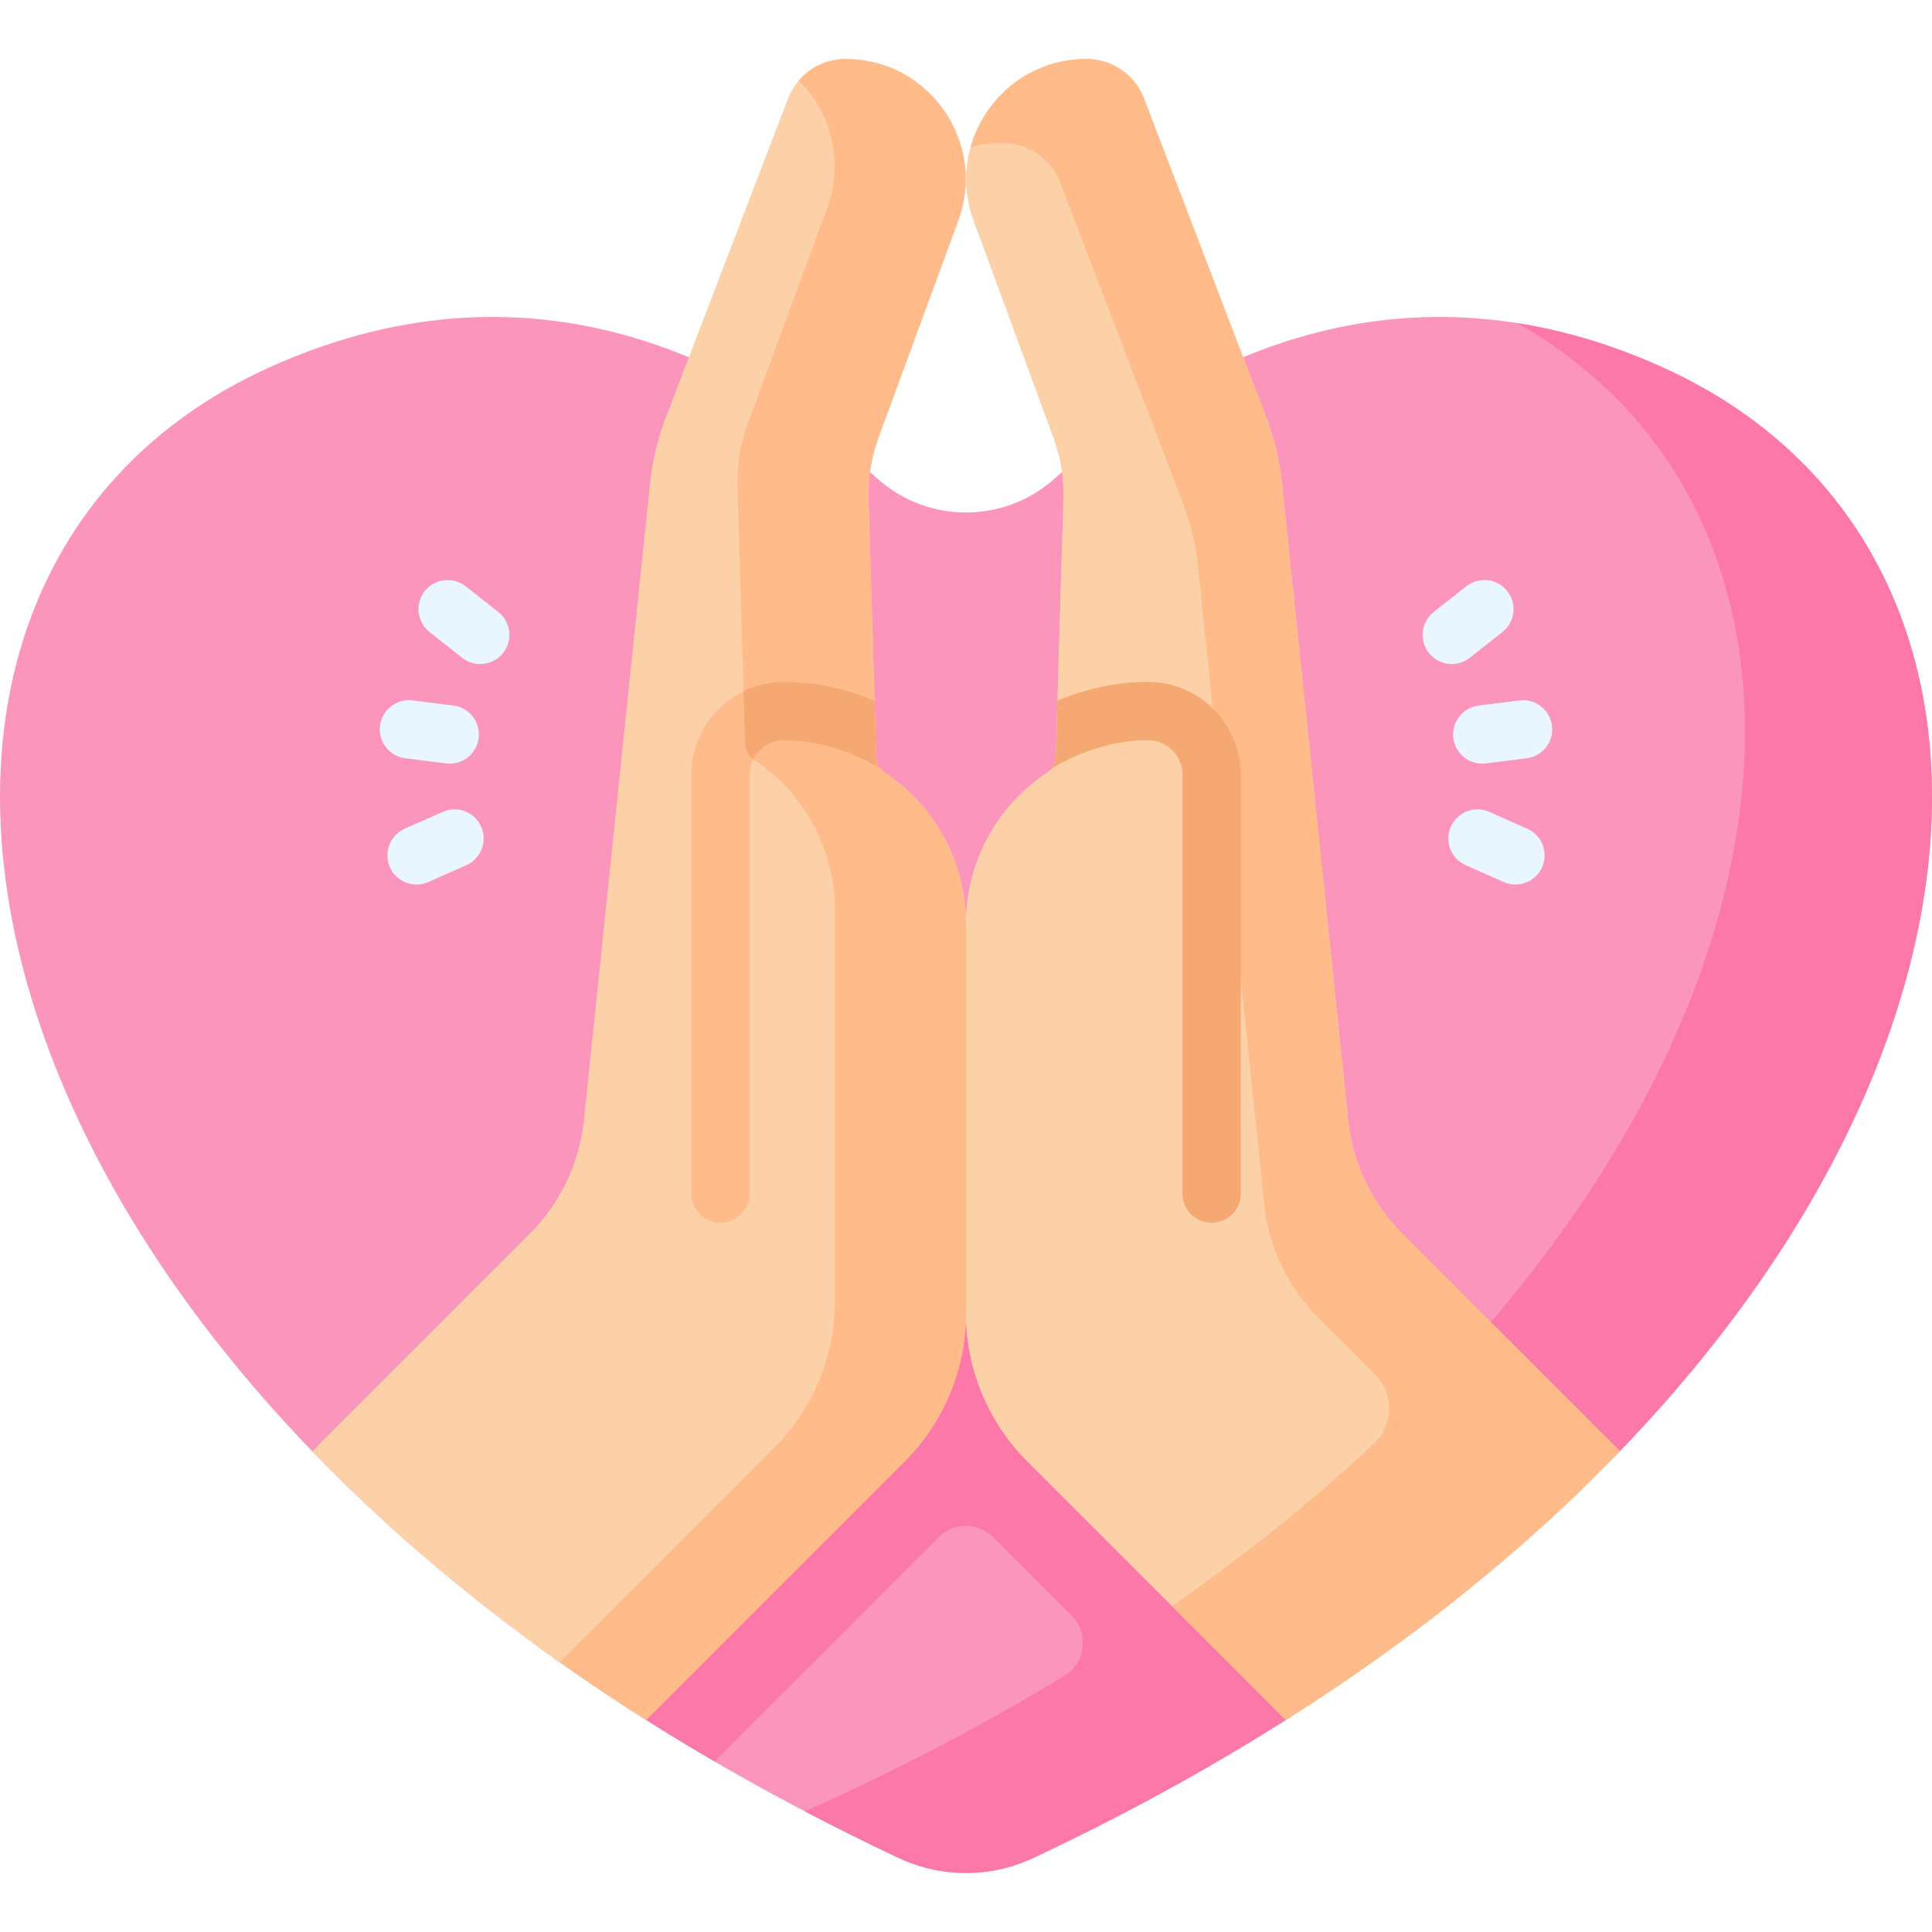
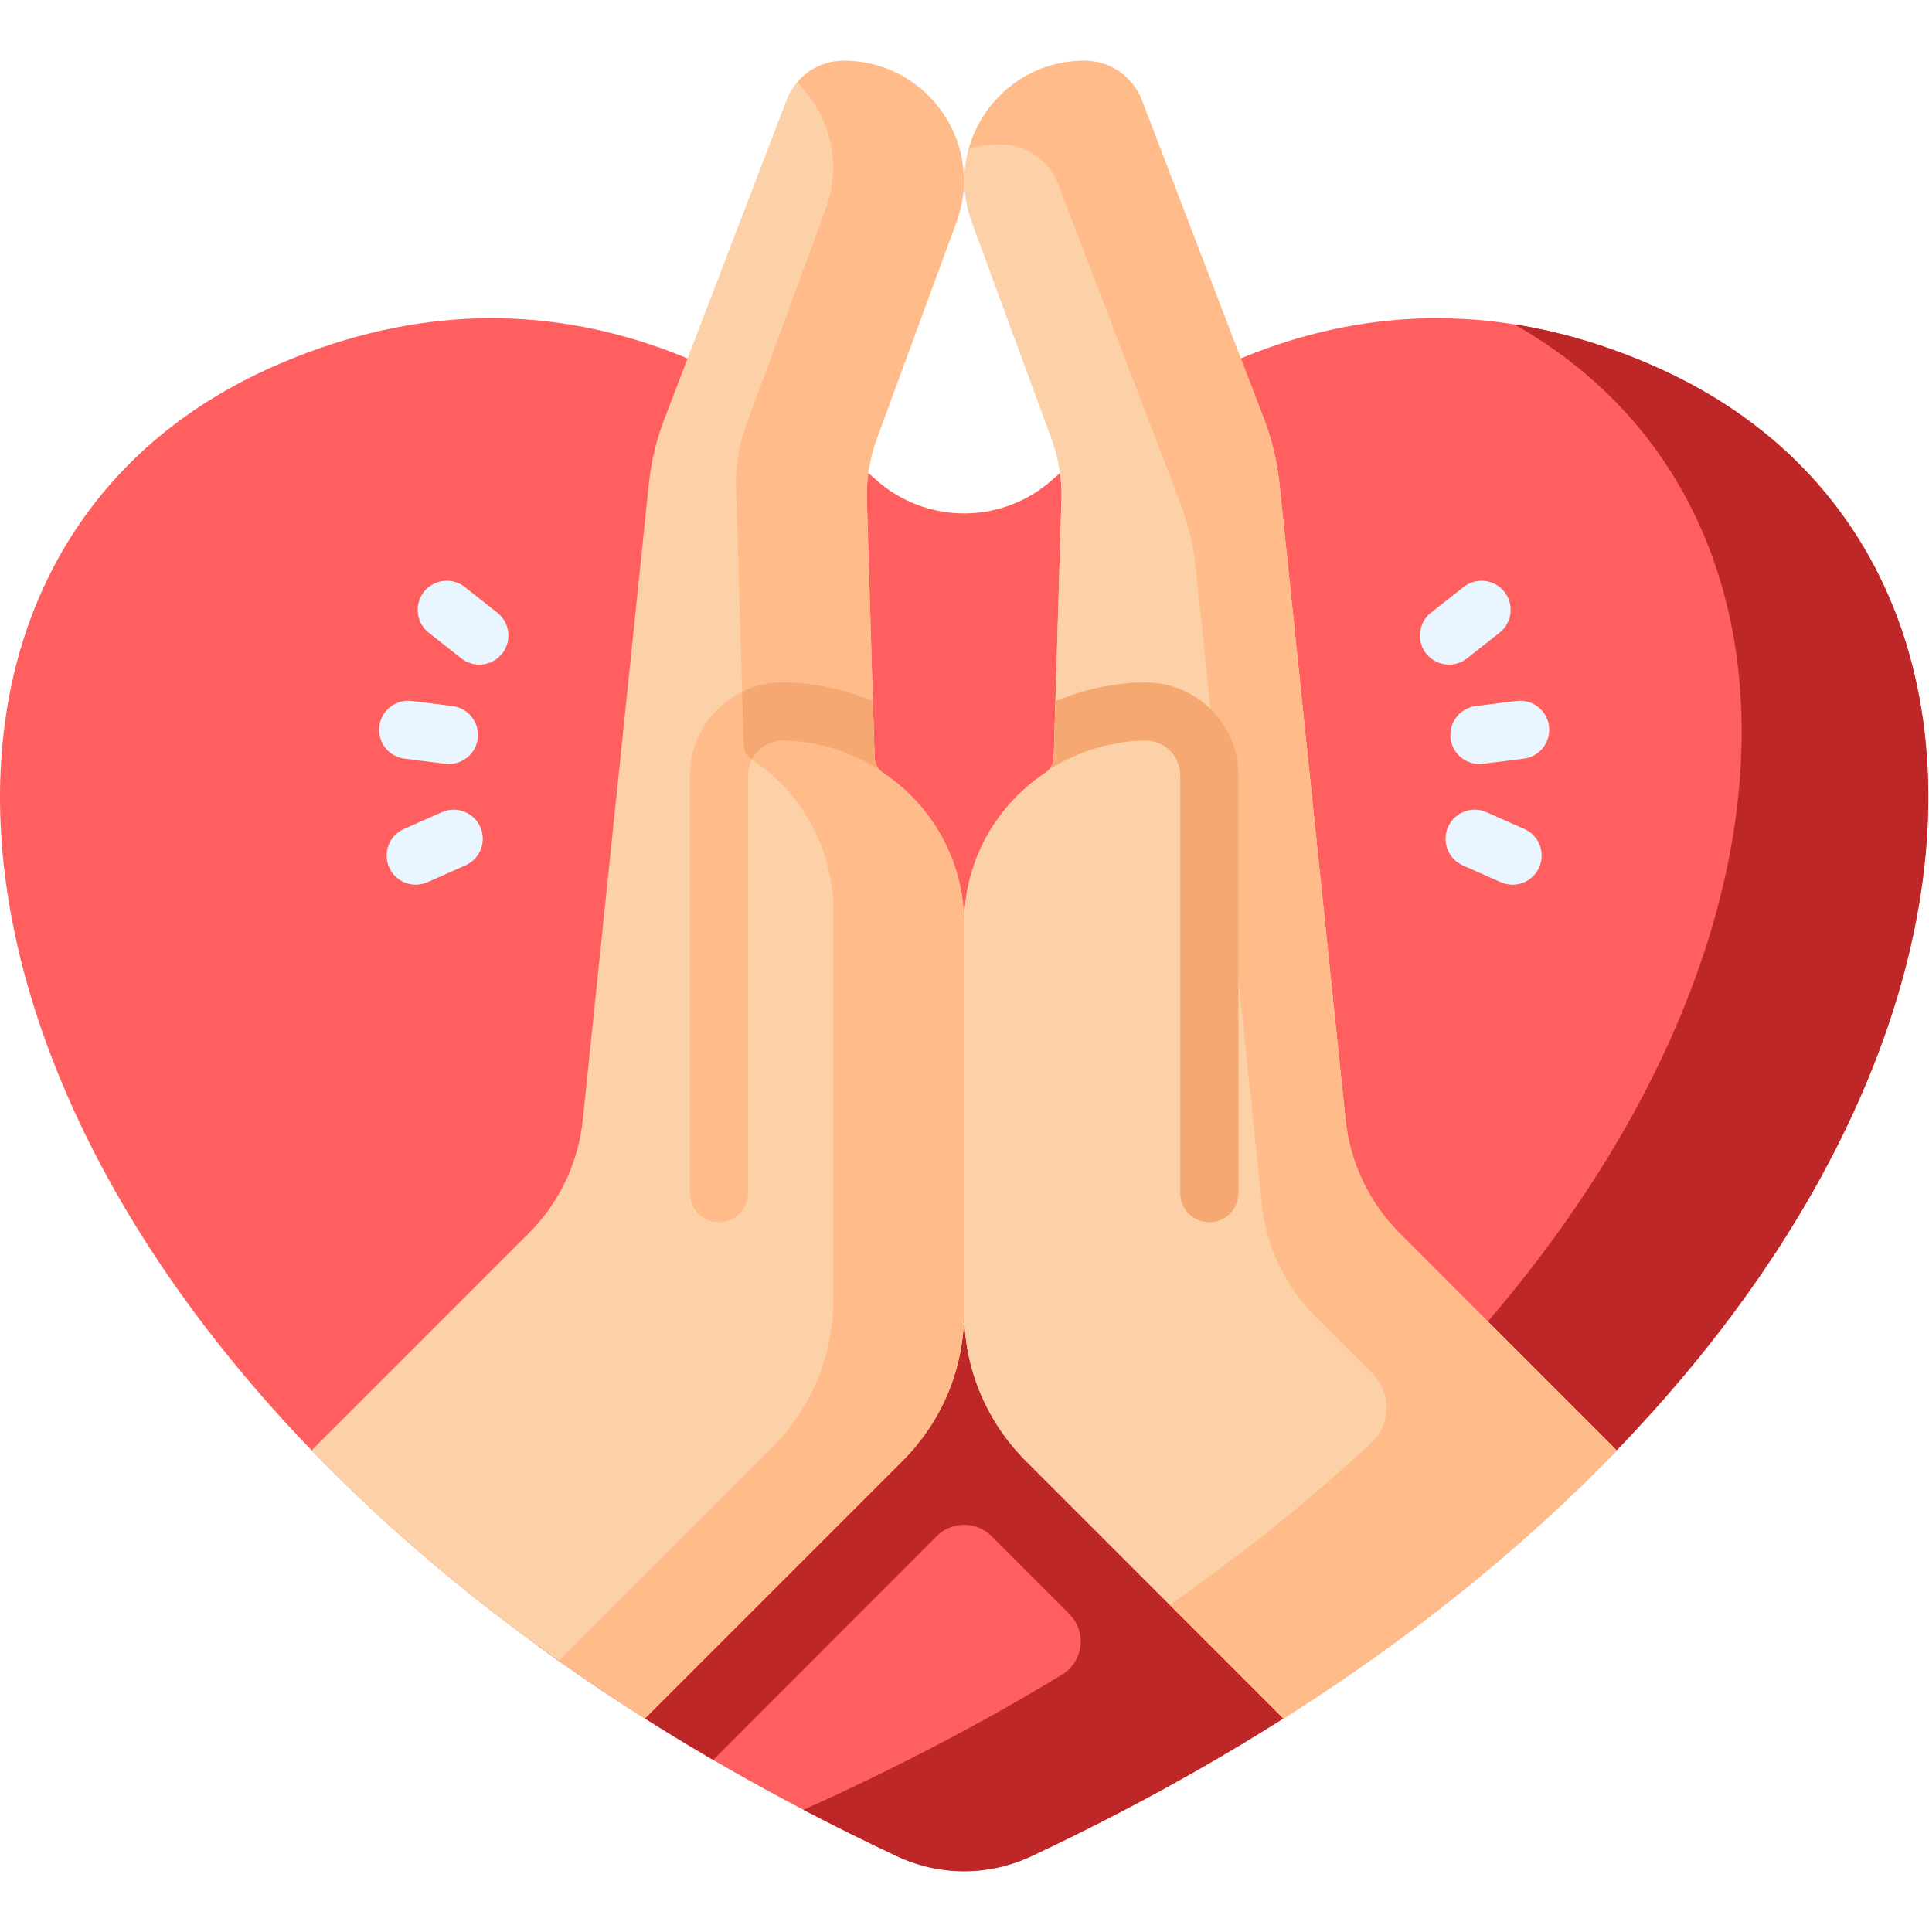
- <svg xmlns="http://www.w3.org/2000/svg" id="Capa_1" enable-background="new 0 0 512 512" height="512" viewBox="0 0 512 512" width="512">
-   <g>
-     <g>
-       <g>
-         <g>
-           <g>
-             <g>
-               <g>
-                 <path d="m440.401 97.263c-73.043-32.869-130.619 2.376-160.908 29.555-13.38 12.006-33.605 12.006-46.985 0-30.289-27.179-87.865-62.425-160.908-29.555-129.765 58.394-88.265 275.366 166.575 395.114 11.295 5.307 24.358 5.307 35.652 0 254.839-119.748 296.338-336.72 166.574-395.114z" fill="#fc95bb" />
-               </g>
-               <path d="m440.4 97.258c-13.308-5.991-26.112-9.722-38.326-11.637 94.66 53.634 80.95 202.052-62.074 317.917l-71.504-71.525h-21.057l-104.553 104.563c14.361 10.446 29.844 20.552 46.471 30.236 0 0 42.059-42.092 59.353-59.415 4.026-4.032 10.55-4.03 14.574.004 5.912 5.927 14.278 14.307 20.642 20.681 4.72 4.727 3.763 12.623-1.948 16.088-20.974 12.726-43.842 24.761-68.651 35.883 8.049 4.217 16.331 8.332 24.853 12.337 11.292 5.306 24.354 5.301 35.646-.005 254.834-119.762 296.34-336.735 166.574-395.127z" fill="#fc78a8" />
-             </g>
-           </g>
-         </g>
-         <g>
-           <g>
-             <path d="m429.245 384.614c-24.044 24.93-53.477 49.026-88.472 71.196l-68.486-68.486c-10.425-10.437-16.287-24.581-16.287-39.323v-103.173c0-17.678 9.529-33.11 23.715-41.485l2.112-71.113c.165-5.563-.731-11.105-2.658-16.328l-21.119-57.413c-1.35-3.678-1.988-7.397-1.988-11.033 0-16.885 13.66-31.822 31.894-31.822 6.748 0 12.785 4.162 15.205 10.456l32.43 84.66c2.122 5.542 3.513 11.342 4.121 17.245l17.544 168.857c1.185 11.384 6.243 22.015 14.34 30.112z" fill="#fdd1a7" />
-             <path d="m429.245 384.614c-24.044 24.93-53.477 49.026-88.472 71.196l-68.486-68.486c-10.425-10.437-16.287-24.581-16.287-39.323v-103.173c0-16.741 8.546-31.469 21.5-40.096 1.388-.925 2.246-2.459 2.296-4.126l2.031-68.377c.165-5.563-.731-11.105-2.658-16.328l-21.119-57.412c-1.35-3.678-1.988-7.397-1.988-11.033 0-16.885 13.66-31.822 31.894-31.822 6.748 0 12.785 4.162 15.205 10.456l32.43 84.66c2.122 5.542 3.513 11.342 4.121 17.245l17.544 168.857c1.185 11.384 6.243 22.015 14.34 30.112z" fill="#fdd1a7" />
-             <path d="m371.597 326.965c-8.087-8.087-13.155-18.729-14.34-30.102l-17.534-168.857c-.618-5.913-1.999-11.713-4.131-17.256l-32.43-84.66c-2.421-6.294-8.458-10.456-15.205-10.456-15.113 0-27.063 10.25-30.72 23.364 2.678-.742 5.522-1.133 8.478-1.133 6.737 0 12.795 4.162 15.205 10.467l32.43 84.65c2.132 5.553 3.513 11.342 4.131 17.256l17.534 168.857c1.185 11.383 6.243 22.005 14.34 30.112l15.007 15.007c5.114 5.114 5.002 13.461-.285 18.397-15.849 14.8-33.665 29.216-53.498 43.003l30.195 30.195c34.995-22.17 64.428-46.265 88.472-71.196z" fill="#ffbc8a" />
-             <g>
-               <g>
-                 <path d="m328.823 205.356v110.961c0 4.265-3.461 7.726-7.726 7.726-4.275 0-7.726-3.461-7.726-7.726v-110.961c0-5.079-4.131-9.21-9.21-9.21-8.561 0-17.678 2.792-25.559 7.592.731-.865 1.164-1.968 1.195-3.132l.443-14.938c7.747-3.214 15.957-4.976 23.921-4.976 13.598.002 24.662 11.066 24.662 24.664z" fill="#f5a871" />
-               </g>
-             </g>
-           </g>
-           <g>
-             <path d="m256 244.828v103.173c0 14.742-5.862 28.886-16.287 39.322l-68.486 68.486c-34.995-22.17-64.428-46.265-88.472-71.196l57.649-57.649c8.087-8.097 13.155-18.729 14.34-30.112l17.534-168.857c.618-5.903 2.009-11.703 4.131-17.245l32.43-84.66c2.411-6.294 8.458-10.456 15.205-10.456 18.234 0 31.884 14.938 31.884 31.812 0 3.637-.628 7.356-1.988 11.044l-21.108 57.412c-1.926 5.223-2.823 10.765-2.658 16.328l2.021 68.375c.049 1.668.908 3.203 2.297 4.128 12.962 8.627 21.508 23.354 21.508 40.095z" fill="#fdd1a7" />
-             <path d="m256 244.828v103.173c0 14.752-5.851 28.897-16.287 39.312l-68.486 68.497h-.01c-7.901-5.007-15.515-10.116-22.849-15.309l56.608-56.619c10.436-10.415 16.287-24.56 16.287-39.301v-103.183c0-16.742-8.537-31.469-21.508-40.096-1.39-.924-2.249-2.46-2.298-4.128l-2.031-68.375c-.165-5.563.742-11.105 2.658-16.318l21.129-57.422c1.35-3.678 1.988-7.397 1.988-11.023 0-8.654-3.585-16.792-9.539-22.664 3.018-3.575 7.51-5.738 12.383-5.738 18.234 0 31.884 14.938 31.884 31.822 0 3.626-.628 7.356-1.988 11.033l-21.108 57.412c-1.926 5.223-2.823 10.765-2.668 16.328l2.031 68.376c.05 1.668.908 3.203 2.297 4.127 12.961 8.627 21.507 23.355 21.507 40.096z" fill="#ffbc8a" />
-             <g>
-               <g>
-                 <path d="m233.377 203.729c-7.881-4.79-16.988-7.582-25.548-7.582-5.068 0-9.2 4.131-9.2 9.21v110.961c0 4.265-3.461 7.726-7.726 7.726s-7.726-3.461-7.726-7.726v-110.962c0-13.598 11.064-24.663 24.652-24.663 7.963 0 16.174 1.762 23.921 4.976l.443 14.938c.03 1.164.463 2.256 1.184 3.122z" fill="#ffbc8a" />
-               </g>
-             </g>
-             <g>
-               <g>
-                 <path d="m233.377 203.729c-7.881-4.79-16.988-7.582-25.548-7.582-3.575 0-6.686 2.06-8.211 5.058-1.308-.927-2.112-2.411-2.163-4.028l-.412-14c3.266-1.586 6.923-2.483 10.786-2.483 7.963 0 16.174 1.762 23.921 4.976l.443 14.938c.03 1.163.463 2.255 1.184 3.121z" fill="#f5a871" />
-               </g>
-             </g>
-           </g>
-         </g>
-       </g>
-       <g>
-         <g>
-           <g id="XMLID_177_">
-             <path d="m392.807 202.371c-3.837 0-7.164-2.856-7.656-6.762-.533-4.234 2.467-8.098 6.7-8.632l10.803-1.361c4.236-.529 8.099 2.466 8.632 6.701.533 4.233-2.467 8.098-6.7 8.631l-10.803 1.361c-.328.042-.654.062-.976.062z" fill="#eaf6ff" />
-           </g>
-           <g id="XMLID_146_">
-             <path d="m384.738 175.974c-2.285 0-4.546-1.009-6.071-2.942-2.643-3.35-2.069-8.208 1.281-10.851l8.644-6.819c3.351-2.643 8.209-2.069 10.852 1.281s2.069 8.208-1.281 10.851l-8.644 6.819c-1.417 1.118-3.106 1.661-4.781 1.661z" fill="#eaf6ff" />
-           </g>
-           <g id="XMLID_126_">
-             <path d="m401.607 234.409c-1.046 0-2.109-.214-3.127-.665l-10.067-4.462c-3.901-1.729-5.662-6.293-3.933-10.194 1.728-3.902 6.292-5.663 10.194-3.933l10.067 4.462c3.901 1.729 5.662 6.293 3.933 10.194-1.278 2.884-4.105 4.598-7.067 4.598z" fill="#eaf6ff" />
-           </g>
-         </g>
-         <g>
-           <g id="XMLID_192_">
-             <path d="m119.193 202.371c-.322 0-.647-.02-.975-.061l-10.803-1.361c-4.233-.533-7.233-4.398-6.7-8.631.534-4.233 4.403-7.231 8.631-6.701l10.803 1.361c4.233.534 7.233 4.398 6.7 8.632-.491 3.905-3.819 6.761-7.656 6.761z" fill="#eaf6ff" />
-           </g>
-           <g id="XMLID_183_">
-             <path d="m127.261 175.974c-1.676 0-3.363-.543-4.781-1.661l-8.643-6.819c-3.35-2.643-3.923-7.501-1.28-10.852 2.643-3.349 7.501-3.923 10.852-1.28l8.643 6.819c3.35 2.643 3.923 7.502 1.28 10.852-1.525 1.932-3.787 2.941-6.071 2.941z" fill="#eaf6ff" />
-           </g>
-           <g id="XMLID_179_">
-             <path d="m110.393 234.409c-2.963 0-5.79-1.714-7.067-4.598-1.729-3.901.031-8.465 3.933-10.194l10.067-4.462c3.901-1.729 8.466.032 10.194 3.933 1.729 3.901-.031 8.465-3.933 10.194l-10.067 4.462c-1.018.452-2.081.665-3.127.665z" fill="#eaf6ff" />
-           </g>
-         </g>
-       </g>
-     </g>
-   </g>
+ <svg xmlns="http://www.w3.org/2000/svg" width="512" height="513" viewBox="0 0 512 513" fill="none">
+   <path d="M440.401 97.764C367.358 64.895 309.782 100.14 279.493 127.319C266.113 139.325 245.888 139.325 232.508 127.319C202.219 100.14 144.643 64.894 71.6 97.764C-58.165 156.158 -16.665 373.13 238.175 492.878C249.47 498.185 262.533 498.185 273.827 492.878C528.666 373.13 570.165 156.158 440.401 97.764Z" fill="#FF5F5F" />
+   <path d="M440.4 97.76C427.092 91.769 414.288 88.038 402.074 86.123C496.734 139.757 483.024 288.175 340 404.04L268.496 332.515H247.439L142.886 437.078C157.247 447.524 172.73 457.63 189.357 467.314C189.357 467.314 231.416 425.222 248.71 407.899C252.736 403.867 259.26 403.869 263.284 407.903C269.196 413.83 277.562 422.21 283.926 428.584C288.646 433.311 287.689 441.207 281.978 444.672C261.004 457.398 238.136 469.433 213.327 480.555C221.376 484.772 229.658 488.887 238.18 492.892C249.472 498.198 262.534 498.193 273.826 492.887C528.66 373.125 570.166 156.152 440.4 97.76Z" fill="#BD2727" />
+   <path d="M429.245 385.115C405.201 410.045 375.768 434.141 340.773 456.311L272.287 387.825C261.862 377.388 256 363.244 256 348.502V245.329C256 227.651 265.529 212.219 279.715 203.844L281.827 132.731C281.992 127.168 281.096 121.626 279.169 116.403L258.05 58.99C256.7 55.312 256.062 51.593 256.062 47.957C256.062 31.072 269.722 16.135 287.956 16.135C294.704 16.135 300.741 20.297 303.161 26.591L335.591 111.251C337.713 116.793 339.104 122.593 339.712 128.496L357.256 297.353C358.441 308.737 363.499 319.368 371.596 327.465L429.245 385.115Z" fill="#FDD1A7" />
+   <path d="M429.245 385.115C405.201 410.045 375.768 434.141 340.773 456.311L272.287 387.825C261.862 377.388 256 363.244 256 348.502V245.329C256 228.588 264.546 213.86 277.5 205.233C278.888 204.308 279.746 202.774 279.796 201.107L281.827 132.73C281.992 127.167 281.096 121.625 279.169 116.402L258.05 58.99C256.7 55.312 256.062 51.593 256.062 47.957C256.062 31.072 269.722 16.135 287.956 16.135C294.704 16.135 300.741 20.297 303.161 26.591L335.591 111.251C337.713 116.793 339.104 122.593 339.712 128.496L357.256 297.353C358.441 308.737 363.499 319.368 371.596 327.465L429.245 385.115Z" fill="#FDD1A7" />
+   <path d="M371.597 327.466C363.51 319.379 358.442 308.737 357.257 297.364L339.723 128.507C339.105 122.594 337.724 116.794 335.592 111.251L303.162 26.591C300.741 20.297 294.704 16.135 287.957 16.135C272.844 16.135 260.894 26.385 257.237 39.499C259.915 38.757 262.759 38.366 265.715 38.366C272.452 38.366 278.51 42.528 280.92 48.833L313.35 133.483C315.482 139.036 316.863 144.825 317.481 150.739L335.015 319.596C336.2 330.979 341.258 341.601 349.355 349.708L364.362 364.715C369.476 369.829 369.364 378.176 364.077 383.112C348.228 397.912 330.412 412.328 310.579 426.115L340.774 456.31C375.769 434.14 405.202 410.045 429.246 385.114L371.597 327.466Z" fill="#FFBC8A" />
+   <path d="M328.823 205.857V316.818C328.823 321.083 325.362 324.544 321.097 324.544C316.822 324.544 313.371 321.083 313.371 316.818V205.857C313.371 200.778 309.24 196.647 304.161 196.647C295.6 196.647 286.483 199.439 278.602 204.239C279.333 203.374 279.766 202.271 279.797 201.107L280.24 186.169C287.987 182.955 296.197 181.193 304.161 181.193C317.759 181.195 328.823 192.259 328.823 205.857Z" fill="#F5A871" />
+   <path d="M256 245.329V348.502C256 363.244 250.138 377.388 239.713 387.824L171.227 456.31C136.232 434.14 106.799 410.045 82.755 385.114L140.404 327.465C148.491 319.368 153.559 308.736 154.744 297.353L172.278 128.496C172.896 122.593 174.287 116.793 176.409 111.251L208.839 26.591C211.25 20.297 217.297 16.135 224.044 16.135C242.278 16.135 255.928 31.073 255.928 47.947C255.928 51.584 255.3 55.303 253.94 58.991L232.832 116.403C230.906 121.626 230.009 127.168 230.174 132.731L232.195 201.106C232.244 202.774 233.103 204.309 234.492 205.234C247.454 213.861 256 228.588 256 245.329Z" fill="#FDD1A7" />
+   <path d="M256 245.329V348.502C256 363.254 250.149 377.399 239.713 387.814L171.227 456.311H171.217C163.316 451.304 155.702 446.195 148.368 441.002L204.976 384.383C215.412 373.968 221.263 359.823 221.263 345.082V241.899C221.263 225.157 212.726 210.43 199.755 201.803C198.365 200.879 197.506 199.343 197.457 197.675L195.426 129.3C195.261 123.737 196.168 118.195 198.084 112.982L219.213 55.56C220.563 51.882 221.201 48.163 221.201 44.537C221.201 35.883 217.616 27.745 211.662 21.873C214.68 18.298 219.172 16.135 224.045 16.135C242.279 16.135 255.929 31.073 255.929 47.957C255.929 51.583 255.301 55.313 253.941 58.99L232.833 116.402C230.907 121.625 230.01 127.167 230.165 132.73L232.196 201.106C232.246 202.774 233.104 204.309 234.493 205.233C247.454 213.86 256 228.588 256 245.329Z" fill="#FFBC8A" />
+   <path d="M233.377 204.229C225.496 199.439 216.389 196.647 207.829 196.647C202.761 196.647 198.629 200.778 198.629 205.857V316.818C198.629 321.083 195.168 324.544 190.903 324.544C186.638 324.544 183.177 321.083 183.177 316.818V205.856C183.177 192.258 194.241 181.193 207.829 181.193C215.792 181.193 224.003 182.955 231.75 186.169L232.193 201.107C232.223 202.271 232.656 203.363 233.377 204.229Z" fill="#FFBC8A" />
+   <path d="M233.377 204.23C225.496 199.44 216.389 196.648 207.829 196.648C204.254 196.648 201.143 198.708 199.618 201.706C198.31 200.779 197.506 199.295 197.455 197.678L197.043 183.678C200.309 182.092 203.966 181.195 207.829 181.195C215.792 181.195 224.003 182.957 231.75 186.171L232.193 201.109C232.223 202.272 232.656 203.364 233.377 204.23Z" fill="#F5A871" />
+   <path d="M392.807 202.872C388.97 202.872 385.643 200.016 385.151 196.11C384.618 191.876 387.618 188.012 391.851 187.478L402.654 186.117C406.89 185.588 410.753 188.583 411.286 192.818C411.819 197.051 408.819 200.916 404.586 201.449L393.783 202.81C393.455 202.852 393.129 202.872 392.807 202.872Z" fill="#EAF6FF" />
+   <path d="M384.738 176.476C382.453 176.476 380.192 175.467 378.667 173.534C376.024 170.184 376.598 165.326 379.948 162.683L388.592 155.864C391.943 153.221 396.801 153.795 399.444 157.145C402.087 160.495 401.513 165.353 398.163 167.996L389.519 174.815C388.102 175.933 386.413 176.476 384.738 176.476Z" fill="#EAF6FF" />
+   <path d="M401.607 234.911C400.561 234.911 399.498 234.697 398.48 234.246L388.413 229.784C384.512 228.055 382.751 223.491 384.48 219.59C386.208 215.688 390.772 213.927 394.674 215.657L404.741 220.119C408.642 221.848 410.403 226.412 408.674 230.313C407.396 233.197 404.569 234.911 401.607 234.911Z" fill="#EAF6FF" />
+   <path d="M119.193 202.873C118.871 202.873 118.546 202.853 118.218 202.812L107.415 201.451C103.182 200.918 100.182 197.053 100.715 192.82C101.249 188.587 105.118 185.589 109.346 186.119L120.149 187.48C124.382 188.014 127.382 191.878 126.849 196.112C126.358 200.017 123.03 202.873 119.193 202.873Z" fill="#EAF6FF" />
+   <path d="M127.261 176.476C125.585 176.476 123.898 175.933 122.48 174.815L113.837 167.996C110.487 165.353 109.914 160.495 112.557 157.144C115.2 153.795 120.058 153.221 123.409 155.864L132.052 162.683C135.402 165.326 135.975 170.185 133.332 173.535C131.807 175.467 129.545 176.476 127.261 176.476Z" fill="#EAF6FF" />
+   <path d="M110.393 234.911C107.43 234.911 104.603 233.197 103.326 230.313C101.597 226.412 103.357 221.848 107.259 220.119L117.326 215.657C121.227 213.928 125.792 215.689 127.52 219.59C129.249 223.491 127.489 228.055 123.587 229.784L113.52 234.246C112.502 234.698 111.439 234.911 110.393 234.911Z" fill="#EAF6FF" />
</svg>
